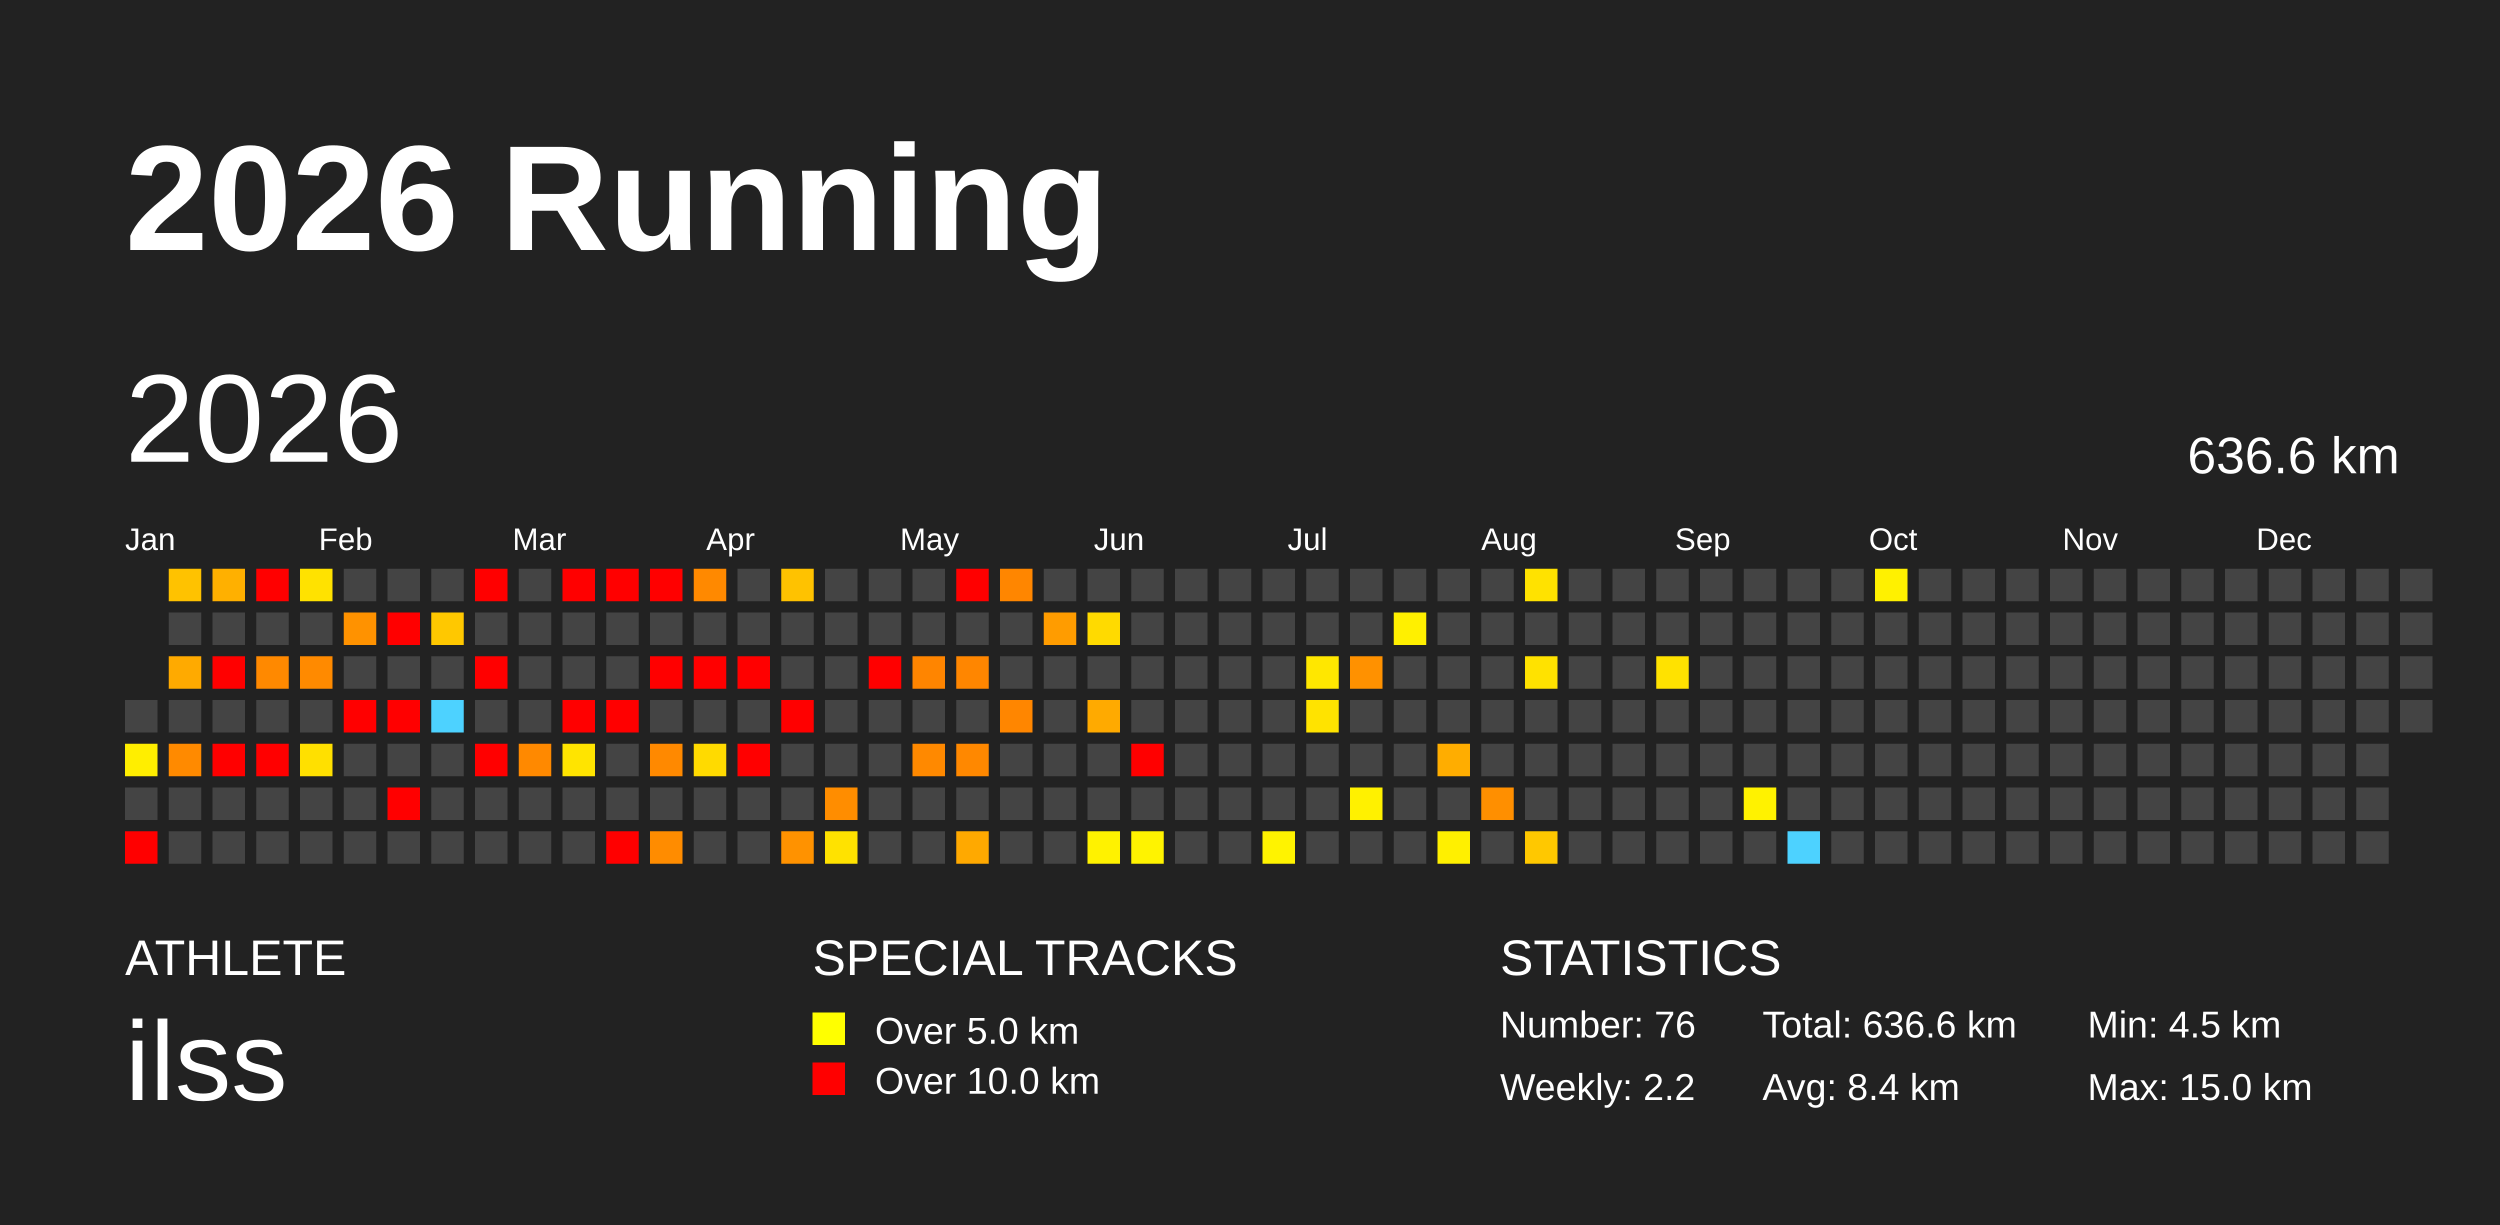
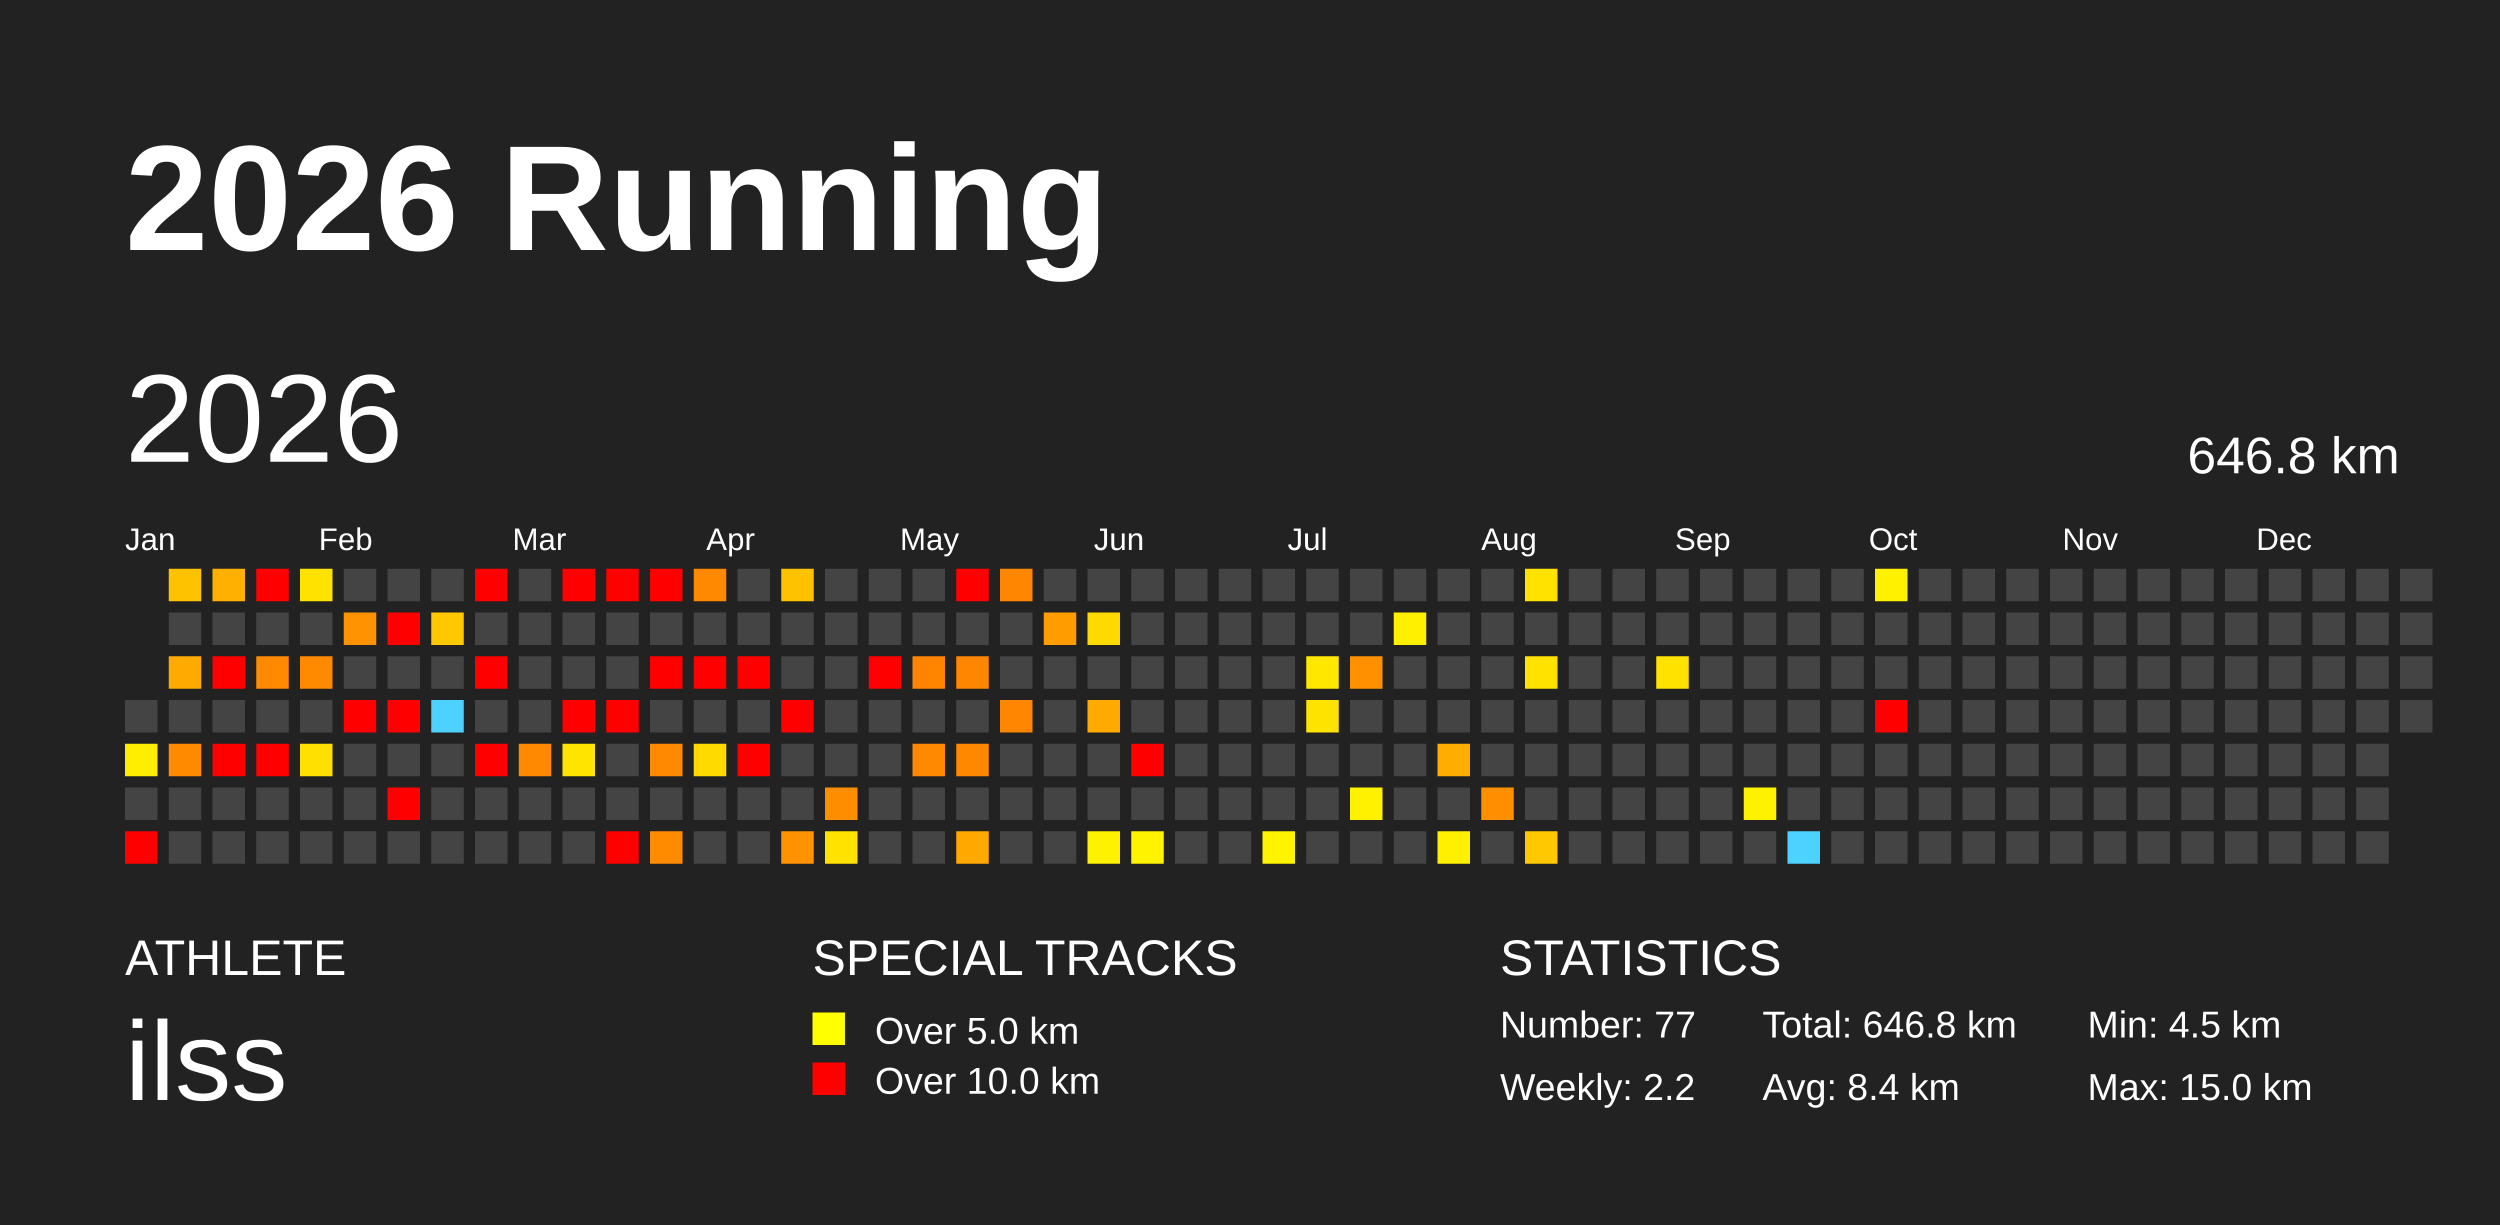
<svg xmlns="http://www.w3.org/2000/svg" baseProfile="full" height="98mm" version="1.1" viewBox="0,0,200,98" width="200mm">
  <defs />
  <rect fill="#222222" height="98" width="200" x="0" y="0" />
  <text fill="#FFFFFF" style="font-size:12px; font-family:Arial; font-weight:bold;" x="10" y="20">2026 Running</text>
  <text fill="#FFFFFF" style="font-size:4px; font-family:Arial" x="10" y="78">ATHLETE</text>
  <text fill="#FFFFFF" style="font-size:9px; font-family:Arial" x="10" y="88">ilss</text>
  <text fill="#FFFFFF" style="font-size:4px; font-family:Arial" x="65" y="78">SPECIAL TRACKS</text>
  <rect fill="yellow" height="2.6" width="2.6" x="65" y="81" />
  <text fill="#FFFFFF" style="font-size:3px; font-family:Arial" x="70" y="83.5">Over 5.0 km</text>
  <rect fill="red" height="2.6" width="2.6" x="65" y="85" />
  <text fill="#FFFFFF" style="font-size:3px; font-family:Arial" x="70" y="87.5">Over 10.0 km</text>
  <text fill="#FFFFFF" style="font-size:4px; font-family:Arial" x="120" y="78">STATISTICS</text>
-   <text fill="#FFFFFF" style="font-size:3px; font-family:Arial" x="120" y="83">Number: 76</text>
+   <text fill="#FFFFFF" style="font-size:3px; font-family:Arial" x="120" y="83">Number: 77</text>
  <text fill="#FFFFFF" style="font-size:3px; font-family:Arial" x="120" y="88">Weekly: 2.2</text>
-   <text fill="#FFFFFF" style="font-size:3px; font-family:Arial" x="141" y="83">Total: 636.6 km</text>
+   <text fill="#FFFFFF" style="font-size:3px; font-family:Arial" x="141" y="83">Total: 646.8 km</text>
  <text fill="#FFFFFF" style="font-size:3px; font-family:Arial" x="141" y="88">Avg: 8.4 km</text>
  <text fill="#FFFFFF" style="font-size:3px; font-family:Arial" x="167" y="83">Min: 4.5 km</text>
  <text fill="#FFFFFF" style="font-size:3px; font-family:Arial" x="167" y="88">Max: 15.0 km</text>
  <text dominant-baseline="hanging" fill="#FFFFFF" style="font-size:10.0px; font-family:Arial;" x="10" y="30">2026</text>
-   <text dominant-baseline="hanging" fill="#FFFFFF" style="font-size:4.125px; font-family:Arial;" x="175" y="35">636.6 km</text>
+   <text dominant-baseline="hanging" fill="#FFFFFF" style="font-size:4.125px; font-family:Arial;" x="175" y="35">646.8 km</text>
  <text fill="#FFFFFF" style="font-size:2.5px; font-family:Arial" x="10.0" y="44">Jan</text>
  <text fill="#FFFFFF" style="font-size:2.5px; font-family:Arial" x="25.5" y="44">Feb</text>
  <text fill="#FFFFFF" style="font-size:2.5px; font-family:Arial" x="41.0" y="44">Mar</text>
  <text fill="#FFFFFF" style="font-size:2.5px; font-family:Arial" x="56.5" y="44">Apr</text>
  <text fill="#FFFFFF" style="font-size:2.5px; font-family:Arial" x="72.0" y="44">May</text>
  <text fill="#FFFFFF" style="font-size:2.5px; font-family:Arial" x="87.5" y="44">Jun</text>
  <text fill="#FFFFFF" style="font-size:2.5px; font-family:Arial" x="103.0" y="44">Jul</text>
  <text fill="#FFFFFF" style="font-size:2.5px; font-family:Arial" x="118.5" y="44">Aug</text>
  <text fill="#FFFFFF" style="font-size:2.5px; font-family:Arial" x="134.0" y="44">Sep</text>
  <text fill="#FFFFFF" style="font-size:2.5px; font-family:Arial" x="149.5" y="44">Oct</text>
  <text fill="#FFFFFF" style="font-size:2.5px; font-family:Arial" x="165.0" y="44">Nov</text>
  <text fill="#FFFFFF" style="font-size:2.5px; font-family:Arial" x="180.5" y="44">Dec</text>
  <rect fill="#444444" height="2.6" width="2.6" x="10.0" y="56.0" />
  <rect fill="#ffee00" height="2.6" width="2.6" x="10.0" y="59.5" />
  <rect fill="#444444" height="2.6" width="2.6" x="10.0" y="63.0" />
  <rect fill="red" height="2.6" width="2.6" x="10.0" y="66.5" />
  <rect fill="#ffc200" height="2.6" width="2.6" x="13.5" y="45.5" />
  <rect fill="#444444" height="2.6" width="2.6" x="13.5" y="49.0" />
  <rect fill="#ffaa00" height="2.6" width="2.6" x="13.5" y="52.5" />
  <rect fill="#444444" height="2.6" width="2.6" x="13.5" y="56.0" />
  <rect fill="#ff8a00" height="2.6" width="2.6" x="13.5" y="59.5" />
  <rect fill="#444444" height="2.6" width="2.6" x="13.5" y="63.0" />
  <rect fill="#444444" height="2.6" width="2.6" x="13.5" y="66.5" />
  <rect fill="#ffb000" height="2.6" width="2.6" x="17.0" y="45.5" />
  <rect fill="#444444" height="2.6" width="2.6" x="17.0" y="49.0" />
  <rect fill="red" height="2.6" width="2.6" x="17.0" y="52.5" />
  <rect fill="#444444" height="2.6" width="2.6" x="17.0" y="56.0" />
  <rect fill="red" height="2.6" width="2.6" x="17.0" y="59.5" />
  <rect fill="#444444" height="2.6" width="2.6" x="17.0" y="63.0" />
  <rect fill="#444444" height="2.6" width="2.6" x="17.0" y="66.5" />
  <rect fill="red" height="2.6" width="2.6" x="20.5" y="45.5" />
  <rect fill="#444444" height="2.6" width="2.6" x="20.5" y="49.0" />
  <rect fill="#ff8900" height="2.6" width="2.6" x="20.5" y="52.5" />
  <rect fill="#444444" height="2.6" width="2.6" x="20.5" y="56.0" />
  <rect fill="red" height="2.6" width="2.6" x="20.5" y="59.5" />
  <rect fill="#444444" height="2.6" width="2.6" x="20.5" y="63.0" />
  <rect fill="#444444" height="2.6" width="2.6" x="20.5" y="66.5" />
  <rect fill="#ffe200" height="2.6" width="2.6" x="24.0" y="45.5" />
  <rect fill="#444444" height="2.6" width="2.6" x="24.0" y="49.0" />
  <rect fill="#ff8a00" height="2.6" width="2.6" x="24.0" y="52.5" />
  <rect fill="#444444" height="2.6" width="2.6" x="24.0" y="56.0" />
  <rect fill="#ffe000" height="2.6" width="2.6" x="24.0" y="59.5" />
  <rect fill="#444444" height="2.6" width="2.6" x="24.0" y="63.0" />
  <rect fill="#444444" height="2.6" width="2.6" x="24.0" y="66.5" />
  <rect fill="#444444" height="2.6" width="2.6" x="27.5" y="45.5" />
  <rect fill="#ff9200" height="2.6" width="2.6" x="27.5" y="49.0" />
  <rect fill="#444444" height="2.6" width="2.6" x="27.5" y="52.5" />
  <rect fill="red" height="2.6" width="2.6" x="27.5" y="56.0" />
  <rect fill="#444444" height="2.6" width="2.6" x="27.5" y="59.5" />
  <rect fill="#444444" height="2.6" width="2.6" x="27.5" y="63.0" />
  <rect fill="#444444" height="2.6" width="2.6" x="27.5" y="66.5" />
  <rect fill="#444444" height="2.6" width="2.6" x="31.0" y="45.5" />
  <rect fill="red" height="2.6" width="2.6" x="31.0" y="49.0" />
  <rect fill="#444444" height="2.6" width="2.6" x="31.0" y="52.5" />
  <rect fill="red" height="2.6" width="2.6" x="31.0" y="56.0" />
  <rect fill="#444444" height="2.6" width="2.6" x="31.0" y="59.5" />
  <rect fill="red" height="2.6" width="2.6" x="31.0" y="63.0" />
  <rect fill="#444444" height="2.6" width="2.6" x="31.0" y="66.5" />
  <rect fill="#444444" height="2.6" width="2.6" x="34.5" y="45.5" />
  <rect fill="#ffc800" height="2.6" width="2.6" x="34.5" y="49.0" />
  <rect fill="#444444" height="2.6" width="2.6" x="34.5" y="52.5" />
  <rect fill="#4dd2ff" height="2.6" width="2.6" x="34.5" y="56.0" />
  <rect fill="#444444" height="2.6" width="2.6" x="34.5" y="59.5" />
  <rect fill="#444444" height="2.6" width="2.6" x="34.5" y="63.0" />
  <rect fill="#444444" height="2.6" width="2.6" x="34.5" y="66.5" />
  <rect fill="red" height="2.6" width="2.6" x="38.0" y="45.5" />
  <rect fill="#444444" height="2.6" width="2.6" x="38.0" y="49.0" />
  <rect fill="red" height="2.6" width="2.6" x="38.0" y="52.5" />
  <rect fill="#444444" height="2.6" width="2.6" x="38.0" y="56.0" />
  <rect fill="red" height="2.6" width="2.6" x="38.0" y="59.5" />
  <rect fill="#444444" height="2.6" width="2.6" x="38.0" y="63.0" />
  <rect fill="#444444" height="2.6" width="2.6" x="38.0" y="66.5" />
  <rect fill="#444444" height="2.6" width="2.6" x="41.5" y="45.5" />
  <rect fill="#444444" height="2.6" width="2.6" x="41.5" y="49.0" />
  <rect fill="#444444" height="2.6" width="2.6" x="41.5" y="52.5" />
  <rect fill="#444444" height="2.6" width="2.6" x="41.5" y="56.0" />
  <rect fill="#ff8900" height="2.6" width="2.6" x="41.5" y="59.5" />
  <rect fill="#444444" height="2.6" width="2.6" x="41.5" y="63.0" />
  <rect fill="#444444" height="2.6" width="2.6" x="41.5" y="66.5" />
  <rect fill="red" height="2.6" width="2.6" x="45.0" y="45.5" />
  <rect fill="#444444" height="2.6" width="2.6" x="45.0" y="49.0" />
  <rect fill="#444444" height="2.6" width="2.6" x="45.0" y="52.5" />
  <rect fill="red" height="2.6" width="2.6" x="45.0" y="56.0" />
  <rect fill="#ffe400" height="2.6" width="2.6" x="45.0" y="59.5" />
  <rect fill="#444444" height="2.6" width="2.6" x="45.0" y="63.0" />
  <rect fill="#444444" height="2.6" width="2.6" x="45.0" y="66.5" />
  <rect fill="red" height="2.6" width="2.6" x="48.5" y="45.5" />
  <rect fill="#444444" height="2.6" width="2.6" x="48.5" y="49.0" />
  <rect fill="#444444" height="2.6" width="2.6" x="48.5" y="52.5" />
  <rect fill="red" height="2.6" width="2.6" x="48.5" y="56.0" />
  <rect fill="#444444" height="2.6" width="2.6" x="48.5" y="59.5" />
  <rect fill="#444444" height="2.6" width="2.6" x="48.5" y="63.0" />
  <rect fill="red" height="2.6" width="2.6" x="48.5" y="66.5" />
  <rect fill="red" height="2.6" width="2.6" x="52.0" y="45.5" />
  <rect fill="#444444" height="2.6" width="2.6" x="52.0" y="49.0" />
  <rect fill="red" height="2.6" width="2.6" x="52.0" y="52.5" />
  <rect fill="#444444" height="2.6" width="2.6" x="52.0" y="56.0" />
  <rect fill="#ff8900" height="2.6" width="2.6" x="52.0" y="59.5" />
  <rect fill="#444444" height="2.6" width="2.6" x="52.0" y="63.0" />
  <rect fill="#ff8c00" height="2.6" width="2.6" x="52.0" y="66.5" />
  <rect fill="#ff8900" height="2.6" width="2.6" x="55.5" y="45.5" />
  <rect fill="#444444" height="2.6" width="2.6" x="55.5" y="49.0" />
  <rect fill="red" height="2.6" width="2.6" x="55.5" y="52.5" />
  <rect fill="#444444" height="2.6" width="2.6" x="55.5" y="56.0" />
  <rect fill="#ffda00" height="2.6" width="2.6" x="55.5" y="59.5" />
  <rect fill="#444444" height="2.6" width="2.6" x="55.5" y="63.0" />
  <rect fill="#444444" height="2.6" width="2.6" x="55.5" y="66.5" />
  <rect fill="#444444" height="2.6" width="2.6" x="59.0" y="45.5" />
  <rect fill="#444444" height="2.6" width="2.6" x="59.0" y="49.0" />
  <rect fill="red" height="2.6" width="2.6" x="59.0" y="52.5" />
  <rect fill="#444444" height="2.6" width="2.6" x="59.0" y="56.0" />
  <rect fill="red" height="2.6" width="2.6" x="59.0" y="59.5" />
  <rect fill="#444444" height="2.6" width="2.6" x="59.0" y="63.0" />
  <rect fill="#444444" height="2.6" width="2.6" x="59.0" y="66.5" />
  <rect fill="#ffc200" height="2.6" width="2.6" x="62.5" y="45.5" />
  <rect fill="#444444" height="2.6" width="2.6" x="62.5" y="49.0" />
  <rect fill="#444444" height="2.6" width="2.6" x="62.5" y="52.5" />
  <rect fill="red" height="2.6" width="2.6" x="62.5" y="56.0" />
  <rect fill="#444444" height="2.6" width="2.6" x="62.5" y="59.5" />
  <rect fill="#444444" height="2.6" width="2.6" x="62.5" y="63.0" />
  <rect fill="#ff9200" height="2.6" width="2.6" x="62.5" y="66.5" />
  <rect fill="#444444" height="2.6" width="2.6" x="66.0" y="45.5" />
  <rect fill="#444444" height="2.6" width="2.6" x="66.0" y="49.0" />
  <rect fill="#444444" height="2.6" width="2.6" x="66.0" y="52.5" />
  <rect fill="#444444" height="2.6" width="2.6" x="66.0" y="56.0" />
  <rect fill="#444444" height="2.6" width="2.6" x="66.0" y="59.5" />
  <rect fill="#ff8d00" height="2.6" width="2.6" x="66.0" y="63.0" />
  <rect fill="#ffe200" height="2.6" width="2.6" x="66.0" y="66.5" />
  <rect fill="#444444" height="2.6" width="2.6" x="69.5" y="45.5" />
  <rect fill="#444444" height="2.6" width="2.6" x="69.5" y="49.0" />
  <rect fill="red" height="2.6" width="2.6" x="69.5" y="52.5" />
  <rect fill="#444444" height="2.6" width="2.6" x="69.5" y="56.0" />
  <rect fill="#444444" height="2.6" width="2.6" x="69.5" y="59.5" />
  <rect fill="#444444" height="2.6" width="2.6" x="69.5" y="63.0" />
  <rect fill="#444444" height="2.6" width="2.6" x="69.5" y="66.5" />
  <rect fill="#444444" height="2.6" width="2.6" x="73.0" y="45.5" />
  <rect fill="#444444" height="2.6" width="2.6" x="73.0" y="49.0" />
  <rect fill="#ff8500" height="2.6" width="2.6" x="73.0" y="52.5" />
  <rect fill="#444444" height="2.6" width="2.6" x="73.0" y="56.0" />
  <rect fill="#ff8900" height="2.6" width="2.6" x="73.0" y="59.5" />
  <rect fill="#444444" height="2.6" width="2.6" x="73.0" y="63.0" />
  <rect fill="#444444" height="2.6" width="2.6" x="73.0" y="66.5" />
  <rect fill="red" height="2.6" width="2.6" x="76.5" y="45.5" />
  <rect fill="#444444" height="2.6" width="2.6" x="76.5" y="49.0" />
  <rect fill="#ff8600" height="2.6" width="2.6" x="76.5" y="52.5" />
  <rect fill="#444444" height="2.6" width="2.6" x="76.5" y="56.0" />
  <rect fill="#ff8800" height="2.6" width="2.6" x="76.5" y="59.5" />
  <rect fill="#444444" height="2.6" width="2.6" x="76.5" y="63.0" />
  <rect fill="#ffa900" height="2.6" width="2.6" x="76.5" y="66.5" />
  <rect fill="#ff8600" height="2.6" width="2.6" x="80.0" y="45.5" />
  <rect fill="#444444" height="2.6" width="2.6" x="80.0" y="49.0" />
  <rect fill="#444444" height="2.6" width="2.6" x="80.0" y="52.5" />
  <rect fill="#ff8600" height="2.6" width="2.6" x="80.0" y="56.0" />
  <rect fill="#444444" height="2.6" width="2.6" x="80.0" y="59.5" />
  <rect fill="#444444" height="2.6" width="2.6" x="80.0" y="63.0" />
  <rect fill="#444444" height="2.6" width="2.6" x="80.0" y="66.5" />
  <rect fill="#444444" height="2.6" width="2.6" x="83.5" y="45.5" />
  <rect fill="#ff9c00" height="2.6" width="2.6" x="83.5" y="49.0" />
  <rect fill="#444444" height="2.6" width="2.6" x="83.5" y="52.5" />
  <rect fill="#444444" height="2.6" width="2.6" x="83.5" y="56.0" />
  <rect fill="#444444" height="2.6" width="2.6" x="83.5" y="59.5" />
  <rect fill="#444444" height="2.6" width="2.6" x="83.5" y="63.0" />
  <rect fill="#444444" height="2.6" width="2.6" x="83.5" y="66.5" />
  <rect fill="#444444" height="2.6" width="2.6" x="87.0" y="45.5" />
  <rect fill="#ffda00" height="2.6" width="2.6" x="87.0" y="49.0" />
  <rect fill="#444444" height="2.6" width="2.6" x="87.0" y="52.5" />
  <rect fill="#ffaa00" height="2.6" width="2.6" x="87.0" y="56.0" />
  <rect fill="#444444" height="2.6" width="2.6" x="87.0" y="59.5" />
  <rect fill="#444444" height="2.6" width="2.6" x="87.0" y="63.0" />
  <rect fill="#fff200" height="2.6" width="2.6" x="87.0" y="66.5" />
  <rect fill="#444444" height="2.6" width="2.6" x="90.5" y="45.5" />
  <rect fill="#444444" height="2.6" width="2.6" x="90.5" y="49.0" />
  <rect fill="#444444" height="2.6" width="2.6" x="90.5" y="52.5" />
  <rect fill="#444444" height="2.6" width="2.6" x="90.5" y="56.0" />
  <rect fill="red" height="2.6" width="2.6" x="90.5" y="59.5" />
  <rect fill="#444444" height="2.6" width="2.6" x="90.5" y="63.0" />
  <rect fill="#fff300" height="2.6" width="2.6" x="90.5" y="66.5" />
  <rect fill="#444444" height="2.6" width="2.6" x="94.0" y="45.5" />
  <rect fill="#444444" height="2.6" width="2.6" x="94.0" y="49.0" />
  <rect fill="#444444" height="2.6" width="2.6" x="94.0" y="52.5" />
  <rect fill="#444444" height="2.6" width="2.6" x="94.0" y="56.0" />
  <rect fill="#444444" height="2.6" width="2.6" x="94.0" y="59.5" />
  <rect fill="#444444" height="2.6" width="2.6" x="94.0" y="63.0" />
  <rect fill="#444444" height="2.6" width="2.6" x="94.0" y="66.5" />
  <rect fill="#444444" height="2.6" width="2.6" x="97.5" y="45.5" />
  <rect fill="#444444" height="2.6" width="2.6" x="97.5" y="49.0" />
  <rect fill="#444444" height="2.6" width="2.6" x="97.5" y="52.5" />
  <rect fill="#444444" height="2.6" width="2.6" x="97.5" y="56.0" />
  <rect fill="#444444" height="2.6" width="2.6" x="97.5" y="59.5" />
  <rect fill="#444444" height="2.6" width="2.6" x="97.5" y="63.0" />
  <rect fill="#444444" height="2.6" width="2.6" x="97.5" y="66.5" />
  <rect fill="#444444" height="2.6" width="2.6" x="101.0" y="45.5" />
  <rect fill="#444444" height="2.6" width="2.6" x="101.0" y="49.0" />
  <rect fill="#444444" height="2.6" width="2.6" x="101.0" y="52.5" />
  <rect fill="#444444" height="2.6" width="2.6" x="101.0" y="56.0" />
  <rect fill="#444444" height="2.6" width="2.6" x="101.0" y="59.5" />
  <rect fill="#444444" height="2.6" width="2.6" x="101.0" y="63.0" />
  <rect fill="#fff300" height="2.6" width="2.6" x="101.0" y="66.5" />
  <rect fill="#444444" height="2.6" width="2.6" x="104.5" y="45.5" />
  <rect fill="#444444" height="2.6" width="2.6" x="104.5" y="49.0" />
  <rect fill="#ffe700" height="2.6" width="2.6" x="104.5" y="52.5" />
  <rect fill="#ffe300" height="2.6" width="2.6" x="104.5" y="56.0" />
  <rect fill="#444444" height="2.6" width="2.6" x="104.5" y="59.5" />
  <rect fill="#444444" height="2.6" width="2.6" x="104.5" y="63.0" />
  <rect fill="#444444" height="2.6" width="2.6" x="104.5" y="66.5" />
  <rect fill="#444444" height="2.6" width="2.6" x="108.0" y="45.5" />
  <rect fill="#444444" height="2.6" width="2.6" x="108.0" y="49.0" />
  <rect fill="#ff9100" height="2.6" width="2.6" x="108.0" y="52.5" />
  <rect fill="#444444" height="2.6" width="2.6" x="108.0" y="56.0" />
  <rect fill="#444444" height="2.6" width="2.6" x="108.0" y="59.5" />
  <rect fill="#fff100" height="2.6" width="2.6" x="108.0" y="63.0" />
  <rect fill="#444444" height="2.6" width="2.6" x="108.0" y="66.5" />
  <rect fill="#444444" height="2.6" width="2.6" x="111.5" y="45.5" />
  <rect fill="#fff000" height="2.6" width="2.6" x="111.5" y="49.0" />
  <rect fill="#444444" height="2.6" width="2.6" x="111.5" y="52.5" />
  <rect fill="#444444" height="2.6" width="2.6" x="111.5" y="56.0" />
  <rect fill="#444444" height="2.6" width="2.6" x="111.5" y="59.5" />
  <rect fill="#444444" height="2.6" width="2.6" x="111.5" y="63.0" />
  <rect fill="#444444" height="2.6" width="2.6" x="111.5" y="66.5" />
  <rect fill="#444444" height="2.6" width="2.6" x="115.0" y="45.5" />
  <rect fill="#444444" height="2.6" width="2.6" x="115.0" y="49.0" />
  <rect fill="#444444" height="2.6" width="2.6" x="115.0" y="52.5" />
  <rect fill="#444444" height="2.6" width="2.6" x="115.0" y="56.0" />
  <rect fill="#ffad00" height="2.6" width="2.6" x="115.0" y="59.5" />
  <rect fill="#444444" height="2.6" width="2.6" x="115.0" y="63.0" />
  <rect fill="#fff000" height="2.6" width="2.6" x="115.0" y="66.5" />
  <rect fill="#444444" height="2.6" width="2.6" x="118.5" y="45.5" />
  <rect fill="#444444" height="2.6" width="2.6" x="118.5" y="49.0" />
  <rect fill="#444444" height="2.6" width="2.6" x="118.5" y="52.5" />
  <rect fill="#444444" height="2.6" width="2.6" x="118.5" y="56.0" />
  <rect fill="#444444" height="2.6" width="2.6" x="118.5" y="59.5" />
  <rect fill="#ff8f00" height="2.6" width="2.6" x="118.5" y="63.0" />
  <rect fill="#444444" height="2.6" width="2.6" x="118.5" y="66.5" />
  <rect fill="#ffe200" height="2.6" width="2.6" x="122.0" y="45.5" />
  <rect fill="#444444" height="2.6" width="2.6" x="122.0" y="49.0" />
  <rect fill="#ffe200" height="2.6" width="2.6" x="122.0" y="52.5" />
  <rect fill="#444444" height="2.6" width="2.6" x="122.0" y="56.0" />
  <rect fill="#444444" height="2.6" width="2.6" x="122.0" y="59.5" />
  <rect fill="#444444" height="2.6" width="2.6" x="122.0" y="63.0" />
  <rect fill="#ffc800" height="2.6" width="2.6" x="122.0" y="66.5" />
  <rect fill="#444444" height="2.6" width="2.6" x="125.5" y="45.5" />
  <rect fill="#444444" height="2.6" width="2.6" x="125.5" y="49.0" />
  <rect fill="#444444" height="2.6" width="2.6" x="125.5" y="52.5" />
  <rect fill="#444444" height="2.6" width="2.6" x="125.5" y="56.0" />
  <rect fill="#444444" height="2.6" width="2.6" x="125.5" y="59.5" />
  <rect fill="#444444" height="2.6" width="2.6" x="125.5" y="63.0" />
  <rect fill="#444444" height="2.6" width="2.6" x="125.5" y="66.5" />
  <rect fill="#444444" height="2.6" width="2.6" x="129.0" y="45.5" />
  <rect fill="#444444" height="2.6" width="2.6" x="129.0" y="49.0" />
  <rect fill="#444444" height="2.6" width="2.6" x="129.0" y="52.5" />
  <rect fill="#444444" height="2.6" width="2.6" x="129.0" y="56.0" />
  <rect fill="#444444" height="2.6" width="2.6" x="129.0" y="59.5" />
  <rect fill="#444444" height="2.6" width="2.6" x="129.0" y="63.0" />
  <rect fill="#444444" height="2.6" width="2.6" x="129.0" y="66.5" />
  <rect fill="#444444" height="2.6" width="2.6" x="132.5" y="45.5" />
  <rect fill="#444444" height="2.6" width="2.6" x="132.5" y="49.0" />
  <rect fill="#ffe200" height="2.6" width="2.6" x="132.5" y="52.5" />
  <rect fill="#444444" height="2.6" width="2.6" x="132.5" y="56.0" />
  <rect fill="#444444" height="2.6" width="2.6" x="132.5" y="59.5" />
  <rect fill="#444444" height="2.6" width="2.6" x="132.5" y="63.0" />
  <rect fill="#444444" height="2.6" width="2.6" x="132.5" y="66.5" />
  <rect fill="#444444" height="2.6" width="2.6" x="136.0" y="45.5" />
  <rect fill="#444444" height="2.6" width="2.6" x="136.0" y="49.0" />
  <rect fill="#444444" height="2.6" width="2.6" x="136.0" y="52.5" />
  <rect fill="#444444" height="2.6" width="2.6" x="136.0" y="56.0" />
  <rect fill="#444444" height="2.6" width="2.6" x="136.0" y="59.5" />
  <rect fill="#444444" height="2.6" width="2.6" x="136.0" y="63.0" />
  <rect fill="#444444" height="2.6" width="2.6" x="136.0" y="66.5" />
  <rect fill="#444444" height="2.6" width="2.6" x="139.5" y="45.5" />
  <rect fill="#444444" height="2.6" width="2.6" x="139.5" y="49.0" />
  <rect fill="#444444" height="2.6" width="2.6" x="139.5" y="52.5" />
  <rect fill="#444444" height="2.6" width="2.6" x="139.5" y="56.0" />
  <rect fill="#444444" height="2.6" width="2.6" x="139.5" y="59.5" />
  <rect fill="#fff200" height="2.6" width="2.6" x="139.5" y="63.0" />
  <rect fill="#444444" height="2.6" width="2.6" x="139.5" y="66.5" />
  <rect fill="#444444" height="2.6" width="2.6" x="143.0" y="45.5" />
  <rect fill="#444444" height="2.6" width="2.6" x="143.0" y="49.0" />
  <rect fill="#444444" height="2.6" width="2.6" x="143.0" y="52.5" />
  <rect fill="#444444" height="2.6" width="2.6" x="143.0" y="56.0" />
  <rect fill="#444444" height="2.6" width="2.6" x="143.0" y="59.5" />
  <rect fill="#444444" height="2.6" width="2.6" x="143.0" y="63.0" />
  <rect fill="#4dd2ff" height="2.6" width="2.6" x="143.0" y="66.5" />
  <rect fill="#444444" height="2.6" width="2.6" x="146.5" y="45.5" />
  <rect fill="#444444" height="2.6" width="2.6" x="146.5" y="49.0" />
  <rect fill="#444444" height="2.6" width="2.6" x="146.5" y="52.5" />
  <rect fill="#444444" height="2.6" width="2.6" x="146.5" y="56.0" />
  <rect fill="#444444" height="2.6" width="2.6" x="146.5" y="59.5" />
  <rect fill="#444444" height="2.6" width="2.6" x="146.5" y="63.0" />
  <rect fill="#444444" height="2.6" width="2.6" x="146.5" y="66.5" />
  <rect fill="#fff100" height="2.6" width="2.6" x="150.0" y="45.5" />
  <rect fill="#444444" height="2.6" width="2.6" x="150.0" y="49.0" />
  <rect fill="#444444" height="2.6" width="2.6" x="150.0" y="52.5" />
-   <rect fill="#444444" height="2.6" width="2.6" x="150.0" y="56.0" />
+   <rect fill="red" height="2.6" width="2.6" x="150.0" y="56.0" />
  <rect fill="#444444" height="2.6" width="2.6" x="150.0" y="59.5" />
  <rect fill="#444444" height="2.6" width="2.6" x="150.0" y="63.0" />
  <rect fill="#444444" height="2.6" width="2.6" x="150.0" y="66.5" />
  <rect fill="#444444" height="2.6" width="2.6" x="153.5" y="45.5" />
  <rect fill="#444444" height="2.6" width="2.6" x="153.5" y="49.0" />
  <rect fill="#444444" height="2.6" width="2.6" x="153.5" y="52.5" />
  <rect fill="#444444" height="2.6" width="2.6" x="153.5" y="56.0" />
  <rect fill="#444444" height="2.6" width="2.6" x="153.5" y="59.5" />
  <rect fill="#444444" height="2.6" width="2.6" x="153.5" y="63.0" />
  <rect fill="#444444" height="2.6" width="2.6" x="153.5" y="66.5" />
  <rect fill="#444444" height="2.6" width="2.6" x="157.0" y="45.5" />
  <rect fill="#444444" height="2.6" width="2.6" x="157.0" y="49.0" />
  <rect fill="#444444" height="2.6" width="2.6" x="157.0" y="52.5" />
  <rect fill="#444444" height="2.6" width="2.6" x="157.0" y="56.0" />
  <rect fill="#444444" height="2.6" width="2.6" x="157.0" y="59.5" />
  <rect fill="#444444" height="2.6" width="2.6" x="157.0" y="63.0" />
  <rect fill="#444444" height="2.6" width="2.6" x="157.0" y="66.5" />
  <rect fill="#444444" height="2.6" width="2.6" x="160.5" y="45.5" />
  <rect fill="#444444" height="2.6" width="2.6" x="160.5" y="49.0" />
  <rect fill="#444444" height="2.6" width="2.6" x="160.5" y="52.5" />
  <rect fill="#444444" height="2.6" width="2.6" x="160.5" y="56.0" />
  <rect fill="#444444" height="2.6" width="2.6" x="160.5" y="59.5" />
  <rect fill="#444444" height="2.6" width="2.6" x="160.5" y="63.0" />
  <rect fill="#444444" height="2.6" width="2.6" x="160.5" y="66.5" />
  <rect fill="#444444" height="2.6" width="2.6" x="164.0" y="45.5" />
  <rect fill="#444444" height="2.6" width="2.6" x="164.0" y="49.0" />
  <rect fill="#444444" height="2.6" width="2.6" x="164.0" y="52.5" />
  <rect fill="#444444" height="2.6" width="2.6" x="164.0" y="56.0" />
  <rect fill="#444444" height="2.6" width="2.6" x="164.0" y="59.5" />
  <rect fill="#444444" height="2.6" width="2.6" x="164.0" y="63.0" />
  <rect fill="#444444" height="2.6" width="2.6" x="164.0" y="66.5" />
  <rect fill="#444444" height="2.6" width="2.6" x="167.5" y="45.5" />
  <rect fill="#444444" height="2.6" width="2.6" x="167.5" y="49.0" />
  <rect fill="#444444" height="2.6" width="2.6" x="167.5" y="52.5" />
  <rect fill="#444444" height="2.6" width="2.6" x="167.5" y="56.0" />
  <rect fill="#444444" height="2.6" width="2.6" x="167.5" y="59.5" />
  <rect fill="#444444" height="2.6" width="2.6" x="167.5" y="63.0" />
  <rect fill="#444444" height="2.6" width="2.6" x="167.5" y="66.5" />
  <rect fill="#444444" height="2.6" width="2.6" x="171.0" y="45.5" />
  <rect fill="#444444" height="2.6" width="2.6" x="171.0" y="49.0" />
  <rect fill="#444444" height="2.6" width="2.6" x="171.0" y="52.5" />
  <rect fill="#444444" height="2.6" width="2.6" x="171.0" y="56.0" />
  <rect fill="#444444" height="2.6" width="2.6" x="171.0" y="59.5" />
  <rect fill="#444444" height="2.6" width="2.6" x="171.0" y="63.0" />
  <rect fill="#444444" height="2.6" width="2.6" x="171.0" y="66.5" />
  <rect fill="#444444" height="2.6" width="2.6" x="174.5" y="45.5" />
  <rect fill="#444444" height="2.6" width="2.6" x="174.5" y="49.0" />
  <rect fill="#444444" height="2.6" width="2.6" x="174.5" y="52.5" />
  <rect fill="#444444" height="2.6" width="2.6" x="174.5" y="56.0" />
  <rect fill="#444444" height="2.6" width="2.6" x="174.5" y="59.5" />
  <rect fill="#444444" height="2.6" width="2.6" x="174.5" y="63.0" />
  <rect fill="#444444" height="2.6" width="2.6" x="174.5" y="66.5" />
  <rect fill="#444444" height="2.6" width="2.6" x="178.0" y="45.5" />
  <rect fill="#444444" height="2.6" width="2.6" x="178.0" y="49.0" />
  <rect fill="#444444" height="2.6" width="2.6" x="178.0" y="52.5" />
  <rect fill="#444444" height="2.6" width="2.6" x="178.0" y="56.0" />
  <rect fill="#444444" height="2.6" width="2.6" x="178.0" y="59.5" />
  <rect fill="#444444" height="2.6" width="2.6" x="178.0" y="63.0" />
  <rect fill="#444444" height="2.6" width="2.6" x="178.0" y="66.5" />
  <rect fill="#444444" height="2.6" width="2.6" x="181.5" y="45.5" />
  <rect fill="#444444" height="2.6" width="2.6" x="181.5" y="49.0" />
  <rect fill="#444444" height="2.6" width="2.6" x="181.5" y="52.5" />
  <rect fill="#444444" height="2.6" width="2.6" x="181.5" y="56.0" />
  <rect fill="#444444" height="2.6" width="2.6" x="181.5" y="59.5" />
  <rect fill="#444444" height="2.6" width="2.6" x="181.5" y="63.0" />
  <rect fill="#444444" height="2.6" width="2.6" x="181.5" y="66.5" />
  <rect fill="#444444" height="2.6" width="2.6" x="185.0" y="45.5" />
  <rect fill="#444444" height="2.6" width="2.6" x="185.0" y="49.0" />
  <rect fill="#444444" height="2.6" width="2.6" x="185.0" y="52.5" />
  <rect fill="#444444" height="2.6" width="2.6" x="185.0" y="56.0" />
  <rect fill="#444444" height="2.6" width="2.6" x="185.0" y="59.5" />
  <rect fill="#444444" height="2.6" width="2.6" x="185.0" y="63.0" />
  <rect fill="#444444" height="2.6" width="2.6" x="185.0" y="66.5" />
  <rect fill="#444444" height="2.6" width="2.6" x="188.5" y="45.5" />
  <rect fill="#444444" height="2.6" width="2.6" x="188.5" y="49.0" />
  <rect fill="#444444" height="2.6" width="2.6" x="188.5" y="52.5" />
  <rect fill="#444444" height="2.6" width="2.6" x="188.5" y="56.0" />
  <rect fill="#444444" height="2.6" width="2.6" x="188.5" y="59.5" />
  <rect fill="#444444" height="2.6" width="2.6" x="188.5" y="63.0" />
  <rect fill="#444444" height="2.6" width="2.6" x="188.5" y="66.5" />
  <rect fill="#444444" height="2.6" width="2.6" x="192.0" y="45.5" />
  <rect fill="#444444" height="2.6" width="2.6" x="192.0" y="49.0" />
  <rect fill="#444444" height="2.6" width="2.6" x="192.0" y="52.5" />
  <rect fill="#444444" height="2.6" width="2.6" x="192.0" y="56.0" />
</svg>
